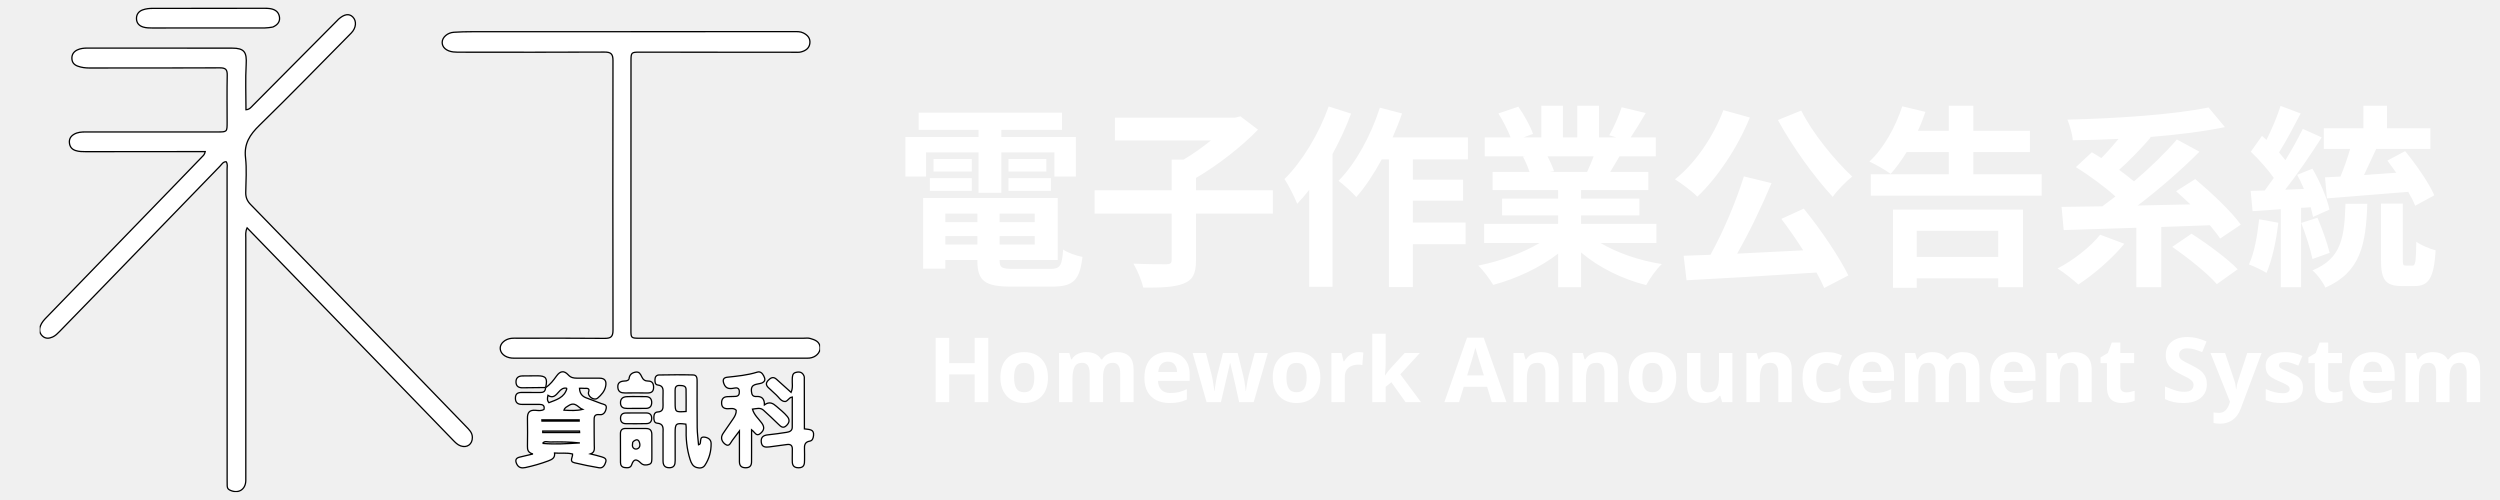
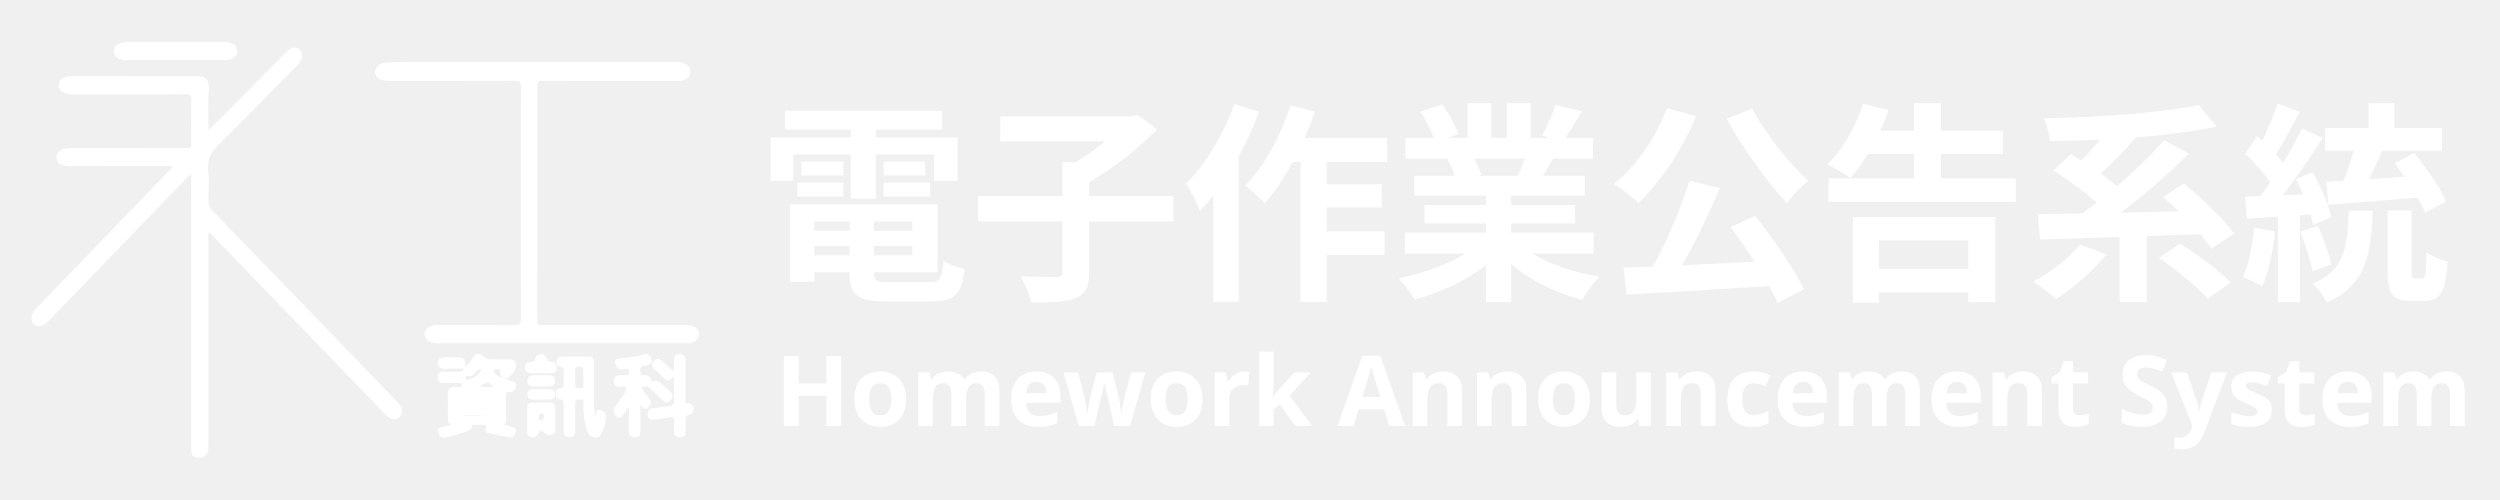
<svg xmlns="http://www.w3.org/2000/svg" width="945" height="189" overflow="hidden">
  <defs>
    <clipPath id="clip0">
      <rect x="0" y="0" width="945" height="189" />
    </clipPath>
    <clipPath id="clip1">
-       <rect x="15" y="2" width="295" height="184" />
+       <rect x="12" y="15" width="253" height="158" />
    </clipPath>
    <clipPath id="clip2">
-       <rect x="15" y="2" width="295" height="184" />
+       <rect x="12" y="15" width="253" height="158" />
    </clipPath>
    <clipPath id="clip3">
-       <rect x="15" y="2" width="295" height="184" />
+       <rect x="12" y="15" width="253" height="158" />
    </clipPath>
  </defs>
  <g clip-path="url(#clip0)">
    <rect x="0" y="0" width="945" height="188.967" fill="none" />
    <g clip-path="url(#clip1)">
      <g clip-path="url(#clip2)">
        <g clip-path="url(#clip3)">
-           <path d="M212.959 258.98C196.431 241.914 180.026 224.97 163.399 207.795 162.699 209.31 162.909 210.453 162.908 211.544 162.898 242.096 162.904 272.647 162.907 303.2 162.907 306.774 160.012 308.497 156.797 306.869 156.103 306.518 155.918 305.962 155.893 305.288 155.865 304.557 155.871 303.825 155.871 303.094 155.869 263.929 155.871 224.765 155.852 185.6 155.852 184.67 156.153 183.66 155.479 182.78 154.309 182.824 153.835 183.79 153.193 184.453 137.832 200.32 122.491 216.207 107.139 232.084 102.344 237.042 97.523 241.976 92.728 246.934 91.932 247.758 91.124 248.576 90.078 249.048 88.743 249.65 87.353 249.755 86.216 248.657 85.114 247.591 84.972 246.252 85.497 244.827 85.959 243.573 86.823 242.61 87.73 241.673 103.691 225.17 119.651 208.665 135.61 192.158 139.218 188.426 142.816 184.683 146.419 180.945 146.863 180.485 147.389 180.084 147.622 178.964L144.035 178.964C130.221 178.973 116.408 178.979 102.595 178.993 101.291 178.994 99.998 178.978 98.739 178.567 97.351 178.115 96.585 177.165 96.42 175.736 96.254 174.297 96.831 173.228 98.067 172.466 99.451 171.613 100.967 171.539 102.529 171.54 119.105 171.551 135.681 171.548 152.257 171.541 155.863 171.54 155.866 171.525 155.866 167.88 155.866 161.949 155.781 156.016 155.905 150.086 155.95 147.951 155.295 147.295 153.141 147.306 136.728 147.386 120.314 147.346 103.901 147.361 102.426 147.362 101.031 147.185 99.612 146.684 98.175 146.177 97.443 145.295 97.351 143.873 97.252 142.342 97.985 141.209 99.36 140.546 100.552 139.971 101.839 139.837 103.157 139.838 121.358 139.849 139.559 139.835 157.76 139.856 162.356 139.862 163.318 141.383 163.052 145.963 162.723 151.622 162.973 157.314 162.973 163.145 164.296 163.068 164.912 162.182 165.612 161.475 176.193 150.809 186.766 140.136 197.34 129.464 197.512 129.291 197.661 129.095 197.842 128.933 200.007 126.988 201.835 126.692 203.217 128.052 204.758 129.568 204.562 132.215 202.648 134.156 191.141 145.824 179.731 157.591 168.02 169.052 164.427 172.568 162.193 175.989 162.8 181.263 163.298 185.594 162.955 190.028 162.883 194.414 162.852 196.242 163.413 197.621 164.712 198.958 182.698 217.458 200.637 236.004 218.581 254.545 227.721 263.99 236.851 273.443 245.973 282.905 247.091 284.064 248.311 285.166 248.319 287.01 248.331 289.591 246.334 291.068 243.898 290.207 242.704 289.786 241.869 288.896 241.019 288.017 231.669 278.335 222.315 268.656 212.959 258.981" stroke="#000000" stroke-width="0.488" fill="#FFFFFF" transform="matrix(1.00268 0 0 1 -70.4313 -121.66)" />
-           <path d="M295.941 133.638C320.637 133.63 345.09 133.622 369.543 133.616 370.757 133.616 371.971 133.545 373.119 134.127 374.708 134.931 375.747 136.11 375.56 137.955 375.359 139.93 373.928 140.861 372.171 141.302 371.477 141.476 370.718 141.413 369.988 141.413 350.41 141.405 330.832 141.392 311.253 141.378 308.291 141.375 308.123 141.529 308.122 144.574 308.108 178.531 308.098 212.489 308.092 246.446 308.092 249.413 308.2 249.512 311.306 249.512 331.94 249.511 352.574 249.507 373.209 249.507 374.021 249.507 374.882 249.367 375.635 249.586 377.439 250.11 379.309 250.723 379.412 253.088 379.497 255.023 377.743 256.745 375.468 257.005 374.746 257.087 374.008 257.044 373.277 257.044 337.126 257.044 300.975 257.043 264.824 257.04 264.256 257.04 263.683 257.066 263.12 257.009 260.548 256.749 258.76 255.149 258.818 253.189 258.872 251.392 260.685 249.811 263.074 249.538 263.797 249.456 264.535 249.504 265.266 249.504 276.233 249.506 287.201 249.441 298.167 249.563 300.631 249.59 301.346 248.856 301.341 246.389 301.265 212.431 301.264 178.473 301.329 144.516 301.334 142.035 300.542 141.331 298.108 141.342 280.237 141.43 262.364 141.392 244.492 141.387 243.356 141.387 242.208 141.423 241.086 141.286 238.475 140.966 236.898 139.522 236.94 137.625 236.981 135.751 238.937 134.012 241.359 133.855 243.626 133.708 245.902 133.651 248.174 133.649 264.015 133.631 279.856 133.639 295.941 133.638" stroke="#000000" stroke-width="0.488" fill="#FFFFFF" transform="matrix(1.00268 0 0 1 -70.4313 -121.66)" />
-           <path d="M275.935 268.165C277.69 267.048 278.88 265.406 280.074 263.758 281.442 261.87 282.873 261.63 284.459 263.359 285.433 264.421 286.448 264.6 287.683 264.601 290.526 264.603 293.369 264.629 296.213 264.614 298.299 264.602 298.939 265.686 298.582 267.597 298.216 269.551 296.94 270.955 295.535 272.158 294.418 273.115 292.236 271.902 292.062 270.364 292 269.821 292.535 269.296 292.119 268.707 291.567 268.259 290.881 268.542 290.256 268.451 289.795 268.383 289.315 268.438 288.704 268.438 288.809 270.301 289.618 271.43 291.191 272.031 293.084 272.756 294.972 273.497 296.878 274.189 297.774 274.513 299.007 274.545 298.79 275.911 298.575 277.262 297.861 278.593 296.298 278.4 294.246 278.146 294.204 279.258 294.22 280.693 294.254 283.779 294.207 286.865 294.277 289.95 294.307 291.283 294.587 292.629 292.823 293.247 294.218 293.601 295.634 293.885 296.998 294.332 297.882 294.621 299.036 294.928 298.604 296.299 298.222 297.507 297.57 298.724 296.083 298.478 292.971 297.962 289.876 297.315 286.806 296.589 284.681 296.086 286.246 294.458 286.096 293.279 283.875 292.696 281.688 293.105 279.304 292.91 279.544 294.759 278.373 295.34 276.933 295.882 274.115 296.943 271.236 297.759 268.302 298.398 266.93 298.698 265.724 298.494 265.033 297.024 264.42 295.719 264.621 294.825 266.126 294.461 267.618 294.1 269.112 293.749 271.155 293.263 269.221 292.751 269.076 291.616 269.086 290.351 269.116 286.858 269.174 283.363 269.087 279.872 269.03 277.607 269.834 276.535 272.224 276.764 273.231 276.86 274.331 277.029 275.318 276.425 275.663 274.933 274.844 274.522 273.594 274.519 271.4 274.512 269.207 274.519 267.013 274.52 265.477 274.521 264.569 273.914 264.547 272.22 264.526 270.47 265.469 269.984 267.014 270.009 269.288 270.046 271.563 269.999 273.838 270.024 274.932 270.036 275.783 269.801 275.918 268.331 275.95 268.151 275.935 268.165 275.935 268.165M283.981 268.444C282.584 268.092 281.721 268.862 280.875 269.822 279.808 271.031 278.745 272.411 276.822 271.099 276.593 272.179 276.424 272.955 277.171 273.875 279.988 272.778 283.017 271.998 283.981 268.444M274.8 289.265C279.489 289.687 284.165 289.366 288.849 289.084 285.098 288.692 281.345 288.641 277.595 288.725 276.594 288.748 275.458 288.2 274.801 289.265M284.441 285.163 288.752 285.163 288.709 284.6 274.853 284.6 274.849 285.165C277.888 285.165 280.927 285.165 284.441 285.163M284.55 275.022C283.943 275.452 283.135 275.695 282.855 276.705 285.323 276.839 287.584 276.978 289.852 276.418 288.192 275.766 287.14 273.285 284.55 275.022M278.216 280.357 274.524 280.357 274.547 280.842 288.59 280.842 288.585 280.355C285.285 280.355 281.984 280.355 278.216 280.357" stroke="#000000" stroke-width="0.488" fill="#FFFFFF" transform="matrix(1.00268 0 0 1 -70.4313 -121.66)" />
-           <path d="M320.204 285.301C320.288 283.393 320.401 281.814 317.972 281.619 316.786 281.523 316.729 280.303 316.747 279.289 316.765 278.293 317.105 277.437 318.2 277.386 320.015 277.302 320.255 276.199 320.209 274.744 320.162 273.286 320.169 271.824 320.211 270.364 320.254 268.841 320.33 267.454 318.205 267.187 317.127 267.052 317.13 265.905 317.168 264.995 317.208 264.039 317.785 263.414 318.69 263.402 322.985 263.342 327.284 263.276 331.576 263.393 333.115 263.435 333.04 264.87 333.042 266.017 333.049 271.777 333 277.537 333.074 283.296 333.101 285.452 333.404 287.604 333.585 289.798 334.23 289.622 334.225 289.267 334.282 288.958 334.447 288.058 334.165 286.767 335.668 286.884 337.071 286.994 338.302 287.742 338.325 289.25 338.371 292.213 337.632 295.04 335.976 297.542 335.245 298.648 334.016 298.703 332.897 298.388 331.434 297.975 330.858 296.76 330.409 295.358 329.128 291.365 328.777 287.285 328.922 283.131 328.935 282.741 328.836 282.348 328.793 281.985 325.053 281.501 324.757 281.75 324.759 285.276 324.76 288.764 324.75 292.253 324.774 295.741 324.784 297.306 324.428 298.49 322.521 298.463 320.696 298.437 320.189 297.366 320.202 295.753 320.228 292.346 320.206 288.939 320.204 285.301M326.421 267.368C325.136 267.303 324.738 268.042 324.749 269.184 324.764 270.715 324.753 272.245 324.759 273.776 324.776 277.47 324.795 277.486 328.894 277.204 328.894 274.443 328.932 271.651 328.877 268.86 328.852 267.568 327.854 267.382 326.421 267.368" stroke="#000000" stroke-width="0.488" fill="#FFFFFF" transform="matrix(1.00268 0 0 1 -70.4313 -121.66)" />
-           <path d="M173.06 131.899C171.905 132.065 170.941 132.23 169.977 132.231 155.853 132.247 141.728 132.24 127.604 132.241 126.466 132.241 125.344 132.216 124.231 131.886 122.614 131.407 121.725 130.289 121.696 128.705 121.666 127.127 122.512 125.929 124.078 125.381 125.318 124.948 126.605 124.822 127.913 124.822 141.957 124.818 156 124.806 170.044 124.801 170.611 124.801 171.183 124.809 171.745 124.876 173.568 125.093 175.105 125.833 175.54 127.757 175.977 129.693 175.03 131.036 173.06 131.899" stroke="#000000" stroke-width="0.488" fill="#FFFFFF" transform="matrix(1.00268 0 0 1 -70.4313 -121.66)" />
-           <path d="M357.409 266.458C355.609 267.063 353.247 266.612 353.524 269.584 353.643 270.857 354.003 271.616 355.377 271.535 357.369 271.418 358.462 272.327 358.423 274.695 360.371 273.3 361.682 274.133 362.96 275.264 364.357 276.499 365.846 277.627 367.04 279.084 368.077 280.349 367.816 281.453 366.744 282.514 365.486 283.761 364.627 282.932 363.687 282.01 361.84 280.193 359.953 278.417 358.028 276.682 356.846 275.62 355.462 276.141 353.913 276.32 354.551 278.546 356.21 279.928 357.403 281.554 358.615 283.207 358.267 284.361 356.901 285.517 355.346 286.834 354.881 285.067 353.578 284.105 353.578 287.21 353.579 289.975 353.577 292.74 353.576 293.876 353.556 295.013 353.565 296.149 353.577 297.601 352.997 298.449 351.425 298.472 349.815 298.495 348.996 297.776 348.997 296.15 348.999 292.502 348.998 288.855 348.998 284.55 347.87 286.053 347.099 287.092 346.316 288.12 345.632 289.017 345.175 290.738 343.637 289.578 342.358 288.613 341.737 287.122 342.836 285.508 344.112 283.632 345.431 281.785 346.686 279.895 347.31 278.954 347.848 277.952 347.793 276.74 346.839 275.763 345.63 276.171 344.551 276.16 343.018 276.142 342.281 275.454 342.279 273.966 342.277 272.534 342.936 271.658 344.452 271.6 345.425 271.563 346.398 271.515 347.372 271.507 348.671 271.495 349.025 270.756 348.964 269.598 348.896 268.301 348.022 268.162 347.084 268.356 345.339 268.717 343.878 268.7 343.132 266.673 342.622 265.284 342.903 264.422 344.431 264.251 348.217 263.829 352.01 263.5 355.676 262.34 356.889 261.956 357.642 262.727 358.17 263.769 358.705 264.825 358.944 265.774 357.409 266.458" stroke="#000000" stroke-width="0.488" fill="#FFFFFF" transform="matrix(1.00268 0 0 1 -70.4313 -121.66)" />
-           <path d="M373.455 264.07C373.494 270.757 373.494 277.229 373.494 283.777 375.347 284.034 377.252 283.864 376.932 286.355 376.809 287.319 376.534 288.235 375.535 288.403 373.546 288.737 373.448 290.056 373.528 291.625 373.594 292.919 373.53 294.22 373.546 295.518 373.565 297.099 373.414 298.483 371.291 298.479 369.076 298.476 368.856 297.074 368.914 295.367 368.958 294.07 368.903 292.771 368.943 291.473 368.986 290.103 368.339 289.512 367.011 289.681 364.76 289.97 362.517 290.318 360.264 290.591 358.81 290.767 357.427 290.739 357.231 288.759 357.041 286.843 358.075 286.195 359.807 286.022 362.143 285.79 364.468 285.437 366.79 285.084 367.884 284.919 368.903 284.515 368.913 283.163 368.94 279.381 368.923 275.597 368.923 271.731 367.467 271.911 367.188 273.667 365.876 273.409 364.502 273.137 363.868 271.845 362.922 270.986 361.964 270.115 361.048 269.198 360.079 268.339 359.056 267.431 358.8 266.517 359.839 265.441 360.783 264.464 361.741 263.896 362.968 265.014 364.743 266.63 366.532 268.229 368.476 269.98 369.267 268.178 368.827 266.554 368.917 264.986 368.978 263.907 368.939 262.775 370.26 262.434 371.645 262.077 372.86 262.284 373.455 264.071" stroke="#000000" stroke-width="0.488" fill="#FFFFFF" transform="matrix(1.00268 0 0 1 -70.4313 -121.66)" />
-           <path d="M315.99 292.963C315.99 293.764 316.012 294.332 315.983 294.897 315.938 295.773 316.066 296.801 315.004 297.169 313.899 297.552 312.72 297.597 311.82 296.686 310.29 295.139 309.172 294.957 308.371 297.353 307.949 298.612 306.755 298.53 305.686 298.384 304.622 298.238 304.172 297.496 304.164 296.503 304.137 292.861 304.134 289.22 304.139 285.578 304.14 284.324 304.72 283.617 306.058 283.628 308.647 283.65 311.237 283.66 313.826 283.64 315.405 283.627 315.973 284.49 315.973 285.93 315.973 288.196 315.983 290.462 315.99 292.963M308.799 288.727C308.71 289.585 308.368 290.525 309.225 291.166 309.688 291.513 310.315 291.475 310.819 291.147 311.539 290.679 311.554 289.898 311.393 289.203 311.041 287.685 310.158 287.476 308.799 288.727" stroke="#000000" stroke-width="0.488" fill="#FFFFFF" transform="matrix(1.00268 0 0 1 -70.4313 -121.66)" />
-           <path d="M307.366 265.002C307.492 263.234 308.536 262.534 309.911 262.308 311.227 262.092 311.756 263.18 312.184 264.115 312.687 265.212 313.403 265.706 314.614 265.701 316.178 265.695 316.655 266.689 316.64 268.113 316.623 269.686 315.806 270.223 314.332 270.202 311.504 270.161 308.675 270.18 305.847 270.198 304.384 270.208 303.302 269.808 303.164 268.111 303.023 266.403 303.988 265.814 305.486 265.698 306.119 265.65 306.797 265.728 307.366 265.002" stroke="#000000" stroke-width="0.488" fill="#FFFFFF" transform="matrix(1.00268 0 0 1 -70.4313 -121.66)" />
-           <path d="M308.686 271.548C310.54 271.557 312.163 271.537 313.784 271.587 315.284 271.632 315.987 272.506 315.924 273.957 315.866 275.307 315.126 276.025 313.742 276.027 311.389 276.029 309.037 276.03 306.685 276.044 305.315 276.052 304.251 275.669 304.169 274.073 304.085 272.453 304.962 271.694 306.509 271.606 307.156 271.569 307.805 271.567 308.686 271.548" stroke="#000000" stroke-width="0.488" fill="#FFFFFF" transform="matrix(1.00268 0 0 1 -70.4313 -121.66)" />
-           <path d="M275.957 268.144C273.054 268.172 270.142 268.206 267.231 268.242 265.829 268.26 264.852 267.74 264.773 266.197 264.69 264.575 265.578 263.805 267.122 263.765 269.063 263.714 271.005 263.702 272.946 263.715 276.052 263.734 276.716 264.631 275.981 267.985 275.935 268.165 275.95 268.151 275.957 268.144" stroke="#000000" stroke-width="0.488" fill="#FFFFFF" transform="matrix(1.00268 0 0 1 -70.4313 -121.66)" />
-           <path d="M310.078 277.756C311.532 277.757 312.748 277.742 313.963 277.762 315.242 277.784 315.913 278.478 315.923 279.738 315.932 280.987 315.282 281.756 314.014 281.783 311.423 281.838 308.829 281.848 306.237 281.819 304.887 281.805 304.123 281.098 304.173 279.681 304.219 278.391 304.926 277.785 306.194 277.78 307.41 277.775 308.625 277.764 310.078 277.756" stroke="#000000" stroke-width="0.488" fill="#FFFFFF" transform="matrix(1.00268 0 0 1 -70.4313 -121.66)" />
+           <path d="M182.404 221.823C168.248 207.205 154.197 192.692 139.956 177.982 139.356 179.279 139.536 180.258 139.535 181.193 139.526 207.361 139.531 233.529 139.533 259.698 139.533 262.76 137.055 264.236 134.3 262.841 133.706 262.541 133.547 262.064 133.526 261.487 133.503 260.861 133.507 260.234 133.507 259.607 133.505 226.062 133.507 192.516 133.491 158.971 133.491 158.174 133.749 157.309 133.171 156.556 132.169 156.594 131.764 157.42 131.214 157.988 118.057 171.579 104.916 185.187 91.767 198.785 87.66 203.032 83.531 207.258 79.424 211.505 78.742 212.211 78.05 212.912 77.154 213.316 76.011 213.831 74.82 213.922 73.846 212.981 72.902 212.068 72.781 210.921 73.231 209.7 73.626 208.626 74.366 207.802 75.143 206.999 88.814 192.863 102.484 178.727 116.153 164.588 119.244 161.391 122.325 158.185 125.411 154.984 125.792 154.589 126.243 154.247 126.442 153.287L123.37 153.287C111.538 153.295 99.707 153.3 87.875 153.312 86.758 153.312 85.651 153.299 84.572 152.947 83.383 152.56 82.728 151.746 82.586 150.522 82.444 149.289 82.938 148.374 83.996 147.722 85.183 146.99 86.481 146.927 87.819 146.928 102.016 146.937 116.214 146.935 130.412 146.929 133.501 146.928 133.503 146.916 133.503 143.794 133.503 138.713 133.43 133.631 133.537 128.553 133.575 126.724 133.014 126.162 131.169 126.171 117.111 126.24 103.052 126.206 88.994 126.218 87.731 126.219 86.535 126.068 85.32 125.639 84.089 125.204 83.462 124.449 83.383 123.231 83.299 121.919 83.927 120.949 85.104 120.381 86.125 119.889 87.228 119.774 88.356 119.775 103.946 119.784 119.536 119.772 135.125 119.79 139.062 119.795 139.886 121.098 139.658 125.021 139.376 129.868 139.591 134.744 139.591 139.738 140.724 139.672 141.251 138.913 141.851 138.307 150.914 129.172 159.97 120.03 169.027 110.889 169.174 110.741 169.301 110.573 169.456 110.434 171.311 108.769 172.876 108.514 174.061 109.68 175.38 110.978 175.212 113.246 173.573 114.908 163.717 124.902 153.944 134.981 143.914 144.797 140.836 147.809 138.923 150.739 139.442 155.256 139.869 158.965 139.575 162.764 139.513 166.521 139.487 168.086 139.967 169.267 141.08 170.413 156.485 186.258 171.85 202.143 187.22 218.024 195.048 226.114 202.869 234.21 210.682 242.315 211.639 243.308 212.685 244.252 212.692 245.831 212.702 248.042 210.991 249.307 208.905 248.57 207.882 248.209 207.167 247.447 206.439 246.694 198.43 238.401 190.418 230.111 182.404 221.823" stroke="#FFFFFF" stroke-width="0.418" fill="#FFFFFF" transform="matrix(1 0 0 1.00163 -60.9787 -90.9514)" />
+           <path d="M253.481 114.464C274.634 114.458 295.578 114.451 316.522 114.446 317.562 114.446 318.602 114.385 319.586 114.883 320.947 115.571 321.837 116.582 321.676 118.162 321.505 119.853 320.279 120.651 318.774 121.029 318.179 121.178 317.529 121.124 316.904 121.124 300.135 121.117 283.366 121.105 266.596 121.094 264.059 121.092 263.915 121.223 263.914 123.831 263.902 152.916 263.894 182.002 263.888 211.087 263.888 213.628 263.981 213.714 266.641 213.714 284.315 213.713 301.989 213.709 319.663 213.709 320.358 213.709 321.095 213.589 321.741 213.776 323.286 214.226 324.888 214.75 324.976 216.776 325.049 218.434 323.546 219.908 321.598 220.131 320.979 220.202 320.347 220.165 319.721 220.165 288.757 220.165 257.793 220.164 226.829 220.161 226.342 220.161 225.851 220.183 225.369 220.135 223.165 219.912 221.635 218.541 221.684 216.863 221.73 215.324 223.283 213.969 225.33 213.736 225.949 213.665 226.581 213.706 227.207 213.706 236.6 213.708 245.995 213.652 255.387 213.757 257.498 213.78 258.111 213.151 258.106 211.038 258.041 181.952 258.04 152.867 258.096 123.782 258.1 121.656 257.422 121.053 255.337 121.063 240.03 121.138 224.721 121.105 209.413 121.101 208.44 121.101 207.458 121.133 206.496 121.015 204.26 120.741 202.909 119.504 202.945 117.879 202.981 116.274 204.655 114.785 206.73 114.65 208.672 114.524 210.621 114.476 212.567 114.474 226.135 114.458 239.704 114.465 253.481 114.464" stroke="#FFFFFF" stroke-width="0.418" fill="#FFFFFF" transform="matrix(1 0 0 1.00163 -60.9787 -90.9514)" />
+           <path d="M236.345 229.69C237.848 228.734 238.868 227.327 239.891 225.915 241.062 224.298 242.288 224.093 243.646 225.574 244.48 226.483 245.35 226.636 246.408 226.637 248.843 226.639 251.278 226.661 253.713 226.648 255.5 226.639 256.049 227.567 255.743 229.203 255.43 230.877 254.336 232.08 253.133 233.11 252.177 233.929 250.308 232.89 250.158 231.573 250.105 231.108 250.563 230.658 250.207 230.154 249.734 229.771 249.147 230.013 248.612 229.935 248.216 229.877 247.806 229.923 247.282 229.923 247.372 231.52 248.065 232.486 249.412 233.001 251.034 233.622 252.651 234.257 254.283 234.849 255.051 235.127 256.107 235.154 255.921 236.325 255.737 237.482 255.126 238.622 253.787 238.456 252.029 238.239 251.993 239.192 252.007 240.42 252.036 243.063 251.996 245.707 252.056 248.349 252.081 249.491 252.321 250.644 250.81 251.174 252.005 251.476 253.218 251.719 254.386 252.102 255.143 252.35 256.132 252.613 255.761 253.788 255.434 254.822 254.876 255.865 253.602 255.654 250.937 255.212 248.286 254.658 245.657 254.036 243.836 253.605 245.177 252.211 245.048 251.2 243.146 250.701 241.273 251.052 239.231 250.885 239.436 252.468 238.434 252.966 237.2 253.43 234.786 254.339 232.32 255.038 229.808 255.585 228.632 255.842 227.599 255.667 227.007 254.408 226.482 253.29 226.655 252.525 227.944 252.213 229.221 251.904 230.501 251.603 232.251 251.187 230.595 250.748 230.47 249.776 230.479 248.693 230.505 245.701 230.554 242.708 230.48 239.718 230.431 237.778 231.119 236.859 233.167 237.055 234.029 237.138 234.971 237.282 235.817 236.765 236.112 235.487 235.411 235.135 234.34 235.132 232.461 235.127 230.582 235.132 228.704 235.133 227.387 235.134 226.61 234.614 226.591 233.163 226.573 231.664 227.381 231.248 228.704 231.27 230.652 231.301 232.601 231.261 234.549 231.282 235.486 231.293 236.215 231.091 236.331 229.832 236.358 229.678 236.345 229.69 236.345 229.69M243.237 229.929C242.04 229.627 241.301 230.287 240.577 231.109 239.663 232.145 238.752 233.326 237.105 232.203 236.909 233.128 236.764 233.792 237.404 234.58 239.817 233.641 242.411 232.973 243.237 229.929M235.373 247.762C239.389 248.124 243.395 247.849 247.406 247.608 244.194 247.272 240.979 247.229 237.767 247.3 236.909 247.32 235.937 246.85 235.374 247.762M243.631 244.249 247.323 244.249 247.286 243.767 235.418 243.767 235.415 244.251C238.018 244.251 240.621 244.251 243.631 244.249M243.724 235.563C243.204 235.931 242.512 236.139 242.272 237.005 244.386 237.12 246.323 237.239 248.265 236.759 246.844 236.201 245.943 234.076 243.724 235.563M238.299 240.133 235.137 240.133 235.156 240.548 247.185 240.548 247.181 240.131C244.353 240.131 241.526 240.131 238.299 240.133" stroke="#FFFFFF" stroke-width="0.418" fill="#FFFFFF" transform="matrix(1 0 0 1.00163 -60.9787 -90.9514)" />
+           <path d="M274.263 244.368C274.334 242.733 274.431 241.381 272.351 241.214 271.335 241.132 271.286 240.087 271.302 239.218 271.317 238.365 271.609 237.631 272.546 237.588 274.1 237.516 274.306 236.572 274.267 235.325 274.227 234.076 274.233 232.824 274.268 231.574 274.305 230.269 274.371 229.081 272.55 228.853 271.627 228.737 271.63 227.754 271.663 226.975 271.697 226.156 272.191 225.621 272.966 225.61 276.645 225.559 280.327 225.503 284.003 225.603 285.321 225.638 285.257 226.868 285.259 227.85 285.265 232.784 285.223 237.717 285.286 242.65 285.309 244.497 285.569 246.34 285.723 248.219 286.276 248.069 286.272 247.764 286.321 247.5 286.462 246.729 286.22 245.623 287.508 245.724 288.71 245.817 289.764 246.459 289.784 247.75 289.823 250.287 289.19 252.709 287.772 254.852 287.145 255.799 286.093 255.847 285.134 255.576 283.881 255.223 283.388 254.182 283.003 252.982 281.907 249.562 281.605 246.067 281.73 242.508 281.741 242.174 281.656 241.838 281.619 241.527 278.416 241.113 278.163 241.325 278.164 244.346 278.165 247.334 278.157 250.322 278.177 253.309 278.186 254.65 277.881 255.664 276.247 255.641 274.684 255.619 274.25 254.701 274.261 253.32 274.283 250.402 274.264 247.484 274.263 244.368M279.588 229.007C278.487 228.952 278.146 229.584 278.156 230.563 278.169 231.874 278.159 233.185 278.165 234.496 278.178 237.66 278.195 237.674 281.706 237.432 281.706 235.067 281.738 232.676 281.692 230.285 281.67 229.179 280.815 229.019 279.588 229.007" stroke="#FFFFFF" stroke-width="0.418" fill="#FFFFFF" transform="matrix(1 0 0 1.00163 -60.9787 -90.9514)" />
+           <path d="M148.23 112.974C147.241 113.117 146.415 113.258 145.59 113.259 133.492 113.273 121.394 113.267 109.296 113.268 108.322 113.268 107.36 113.246 106.407 112.964 105.022 112.553 104.26 111.596 104.235 110.239 104.21 108.887 104.935 107.861 106.276 107.392 107.338 107.021 108.44 106.913 109.561 106.913 121.589 106.91 133.618 106.9 145.647 106.895 146.132 106.895 146.622 106.902 147.104 106.959 148.665 107.146 149.982 107.779 150.354 109.427 150.728 111.085 149.917 112.236 148.23 112.974" stroke="#FFFFFF" stroke-width="0.418" fill="#FFFFFF" transform="matrix(1 0 0 1.00163 -60.9787 -90.9514)" />
+           <path d="M306.129 228.228C304.588 228.746 302.565 228.36 302.802 230.905 302.904 231.996 303.213 232.646 304.389 232.577 306.095 232.477 307.032 233.255 306.998 235.283 308.667 234.089 309.789 234.802 310.884 235.771 312.081 236.828 313.356 237.795 314.379 239.042 315.267 240.126 315.044 241.071 314.125 241.981 313.048 243.048 312.312 242.339 311.507 241.548 309.925 239.992 308.309 238.471 306.66 236.985 305.648 236.075 304.462 236.521 303.136 236.675 303.682 238.581 305.102 239.765 306.124 241.158 307.163 242.574 306.865 243.562 305.695 244.552 304.363 245.681 303.964 244.167 302.848 243.343 302.848 246.003 302.849 248.371 302.848 250.739 302.847 251.712 302.829 252.686 302.837 253.659 302.847 254.902 302.351 255.629 301.004 255.649 299.625 255.668 298.924 255.052 298.924 253.66 298.927 250.535 298.925 247.411 298.925 243.724 297.959 245.012 297.299 245.901 296.628 246.782 296.043 247.55 295.651 249.025 294.333 248.031 293.238 247.204 292.706 245.927 293.647 244.545 294.74 242.938 295.87 241.356 296.945 239.737 297.48 238.931 297.94 238.072 297.893 237.035 297.076 236.198 296.041 236.548 295.116 236.538 293.803 236.522 293.172 235.933 293.17 234.659 293.169 233.432 293.733 232.682 295.032 232.632 295.865 232.6 296.699 232.56 297.533 232.552 298.646 232.542 298.948 231.909 298.897 230.918 298.838 229.806 298.089 229.687 297.286 229.853 295.791 230.163 294.54 230.148 293.901 228.412 293.464 227.222 293.705 226.484 295.014 226.338 298.257 225.976 301.505 225.694 304.646 224.701 305.685 224.371 306.329 225.032 306.782 225.925 307.24 226.829 307.445 227.642 306.129 228.228" stroke="#FFFFFF" stroke-width="0.418" fill="#FFFFFF" transform="matrix(1 0 0 1.00163 -60.9787 -90.9514)" />
+           <path d="M319.874 226.183C319.907 231.91 319.907 237.454 319.907 243.062 321.494 243.282 323.125 243.136 322.852 245.27 322.746 246.096 322.51 246.881 321.655 247.024 319.951 247.31 319.868 248.44 319.936 249.784 319.993 250.893 319.938 252.007 319.951 253.119 319.968 254.473 319.838 255.658 318.02 255.655 316.123 255.652 315.934 254.451 315.984 252.989 316.022 251.879 315.975 250.765 316.009 249.654 316.046 248.481 315.491 247.974 314.354 248.119 312.426 248.367 310.505 248.664 308.575 248.898 307.329 249.049 306.145 249.025 305.977 247.33 305.815 245.689 306.701 245.133 308.184 244.985 310.184 244.786 312.176 244.484 314.165 244.182 315.102 244.04 315.975 243.694 315.983 242.536 316.007 239.296 315.992 236.055 315.992 232.745 314.745 232.899 314.505 234.403 313.382 234.181 312.205 233.949 311.662 232.842 310.851 232.106 310.031 231.36 309.246 230.574 308.417 229.839 307.541 229.061 307.321 228.278 308.211 227.357 309.02 226.52 309.84 226.034 310.892 226.991 312.411 228.375 313.944 229.745 315.609 231.245 316.286 229.701 315.91 228.31 315.987 226.967 316.039 226.043 316.006 225.073 317.137 224.782 318.323 224.475 319.364 224.653 319.874 226.183" stroke="#FFFFFF" stroke-width="0.418" fill="#FFFFFF" transform="matrix(1 0 0 1.00163 -60.9787 -90.9514)" />
+           <path d="M270.653 250.93C270.653 251.616 270.672 252.103 270.647 252.587 270.609 253.337 270.718 254.217 269.809 254.533 268.863 254.861 267.853 254.899 267.082 254.119 265.771 252.794 264.814 252.638 264.127 254.691 263.766 255.769 262.744 255.698 261.827 255.573 260.917 255.449 260.531 254.813 260.524 253.962 260.501 250.843 260.498 247.724 260.502 244.605 260.504 243.531 261 242.925 262.146 242.934 264.364 242.953 266.582 242.962 268.8 242.944 270.152 242.934 270.639 243.672 270.639 244.906 270.639 246.847 270.647 248.788 270.653 250.93M264.494 247.302C264.418 248.037 264.125 248.842 264.859 249.391 265.256 249.688 265.792 249.655 266.224 249.375 266.841 248.974 266.854 248.305 266.716 247.709 266.414 246.409 265.658 246.231 264.494 247.302" stroke="#FFFFFF" stroke-width="0.418" fill="#FFFFFF" transform="matrix(1 0 0 1.00163 -60.9787 -90.9514)" />
+           <path d="M263.266 226.981C263.375 225.467 264.269 224.867 265.446 224.673 266.573 224.488 267.026 225.42 267.393 226.221 267.824 227.161 268.437 227.584 269.474 227.579 270.814 227.574 271.223 228.426 271.21 229.645 271.195 230.993 270.496 231.453 269.233 231.435 266.811 231.4 264.388 231.415 261.965 231.431 260.713 231.44 259.786 231.097 259.667 229.644 259.547 228.181 260.373 227.676 261.656 227.577 262.198 227.536 262.779 227.602 263.266 226.981" stroke="#FFFFFF" stroke-width="0.418" fill="#FFFFFF" transform="matrix(1 0 0 1.00163 -60.9787 -90.9514)" />
+           <path d="M264.397 232.588C265.985 232.595 267.376 232.578 268.764 232.621 270.049 232.66 270.651 233.408 270.597 234.651 270.547 235.807 269.914 236.422 268.728 236.424 266.713 236.425 264.698 236.426 262.683 236.438 261.51 236.446 260.599 236.118 260.528 234.75 260.456 233.363 261.207 232.713 262.532 232.637 263.087 232.605 263.643 232.604 264.397 232.588" stroke="#FFFFFF" stroke-width="0.418" fill="#FFFFFF" transform="matrix(1 0 0 1.00163 -60.9787 -90.9514)" />
+           <path d="M236.364 229.672C233.877 229.696 231.384 229.725 228.89 229.756 227.689 229.771 226.852 229.326 226.784 228.005 226.713 226.615 227.474 225.956 228.797 225.921 230.459 225.878 232.122 225.868 233.785 225.878 236.445 225.894 237.014 226.663 236.384 229.535 236.345 229.69 236.358 229.678 236.364 229.672" stroke="#FFFFFF" stroke-width="0.418" fill="#FFFFFF" transform="matrix(1 0 0 1.00163 -60.9787 -90.9514)" />
+           <path d="M265.59 237.905C266.835 237.906 267.876 237.893 268.917 237.91 270.013 237.929 270.588 238.523 270.596 239.603 270.604 240.672 270.047 241.331 268.961 241.354 266.741 241.401 264.52 241.41 262.299 241.385 261.143 241.373 260.489 240.767 260.532 239.554 260.571 238.449 261.177 237.93 262.263 237.925 263.304 237.921 264.345 237.912 265.59 237.905" stroke="#FFFFFF" stroke-width="0.418" fill="#FFFFFF" transform="matrix(1 0 0 1.00163 -60.9787 -90.9514)" />
        </g>
      </g>
    </g>
-     <text fill="#FFFFFF" font-family="Microsoft JhengHei,Microsoft JhengHei_MSFontService,sans-serif" font-weight="700" font-size="73" transform="matrix(1 0 0 0.999824 337.917 102)">電子作業公告系統</text>
-     <text fill="#FFFFFF" font-family="Microsoft JhengHei,Microsoft JhengHei_MSFontService,sans-serif" font-weight="700" font-size="34" transform="matrix(1 0 0 0.999824 350.612 152)">Homework Announcement System</text>
+     <text fill="#FFFFFF" font-family="Microsoft JhengHei,Microsoft JhengHei_MSFontService,sans-serif" font-weight="700" font-size="80" transform="matrix(1 0 0 0.999824 286.558 107)">電子作業公告系統</text>
+     <text fill="#FFFFFF" font-family="Microsoft JhengHei,Microsoft JhengHei_MSFontService,sans-serif" font-weight="700" font-size="37" transform="matrix(1 0 0 0.999824 292.979 161)">Homework Announcement System</text>
  </g>
</svg>
